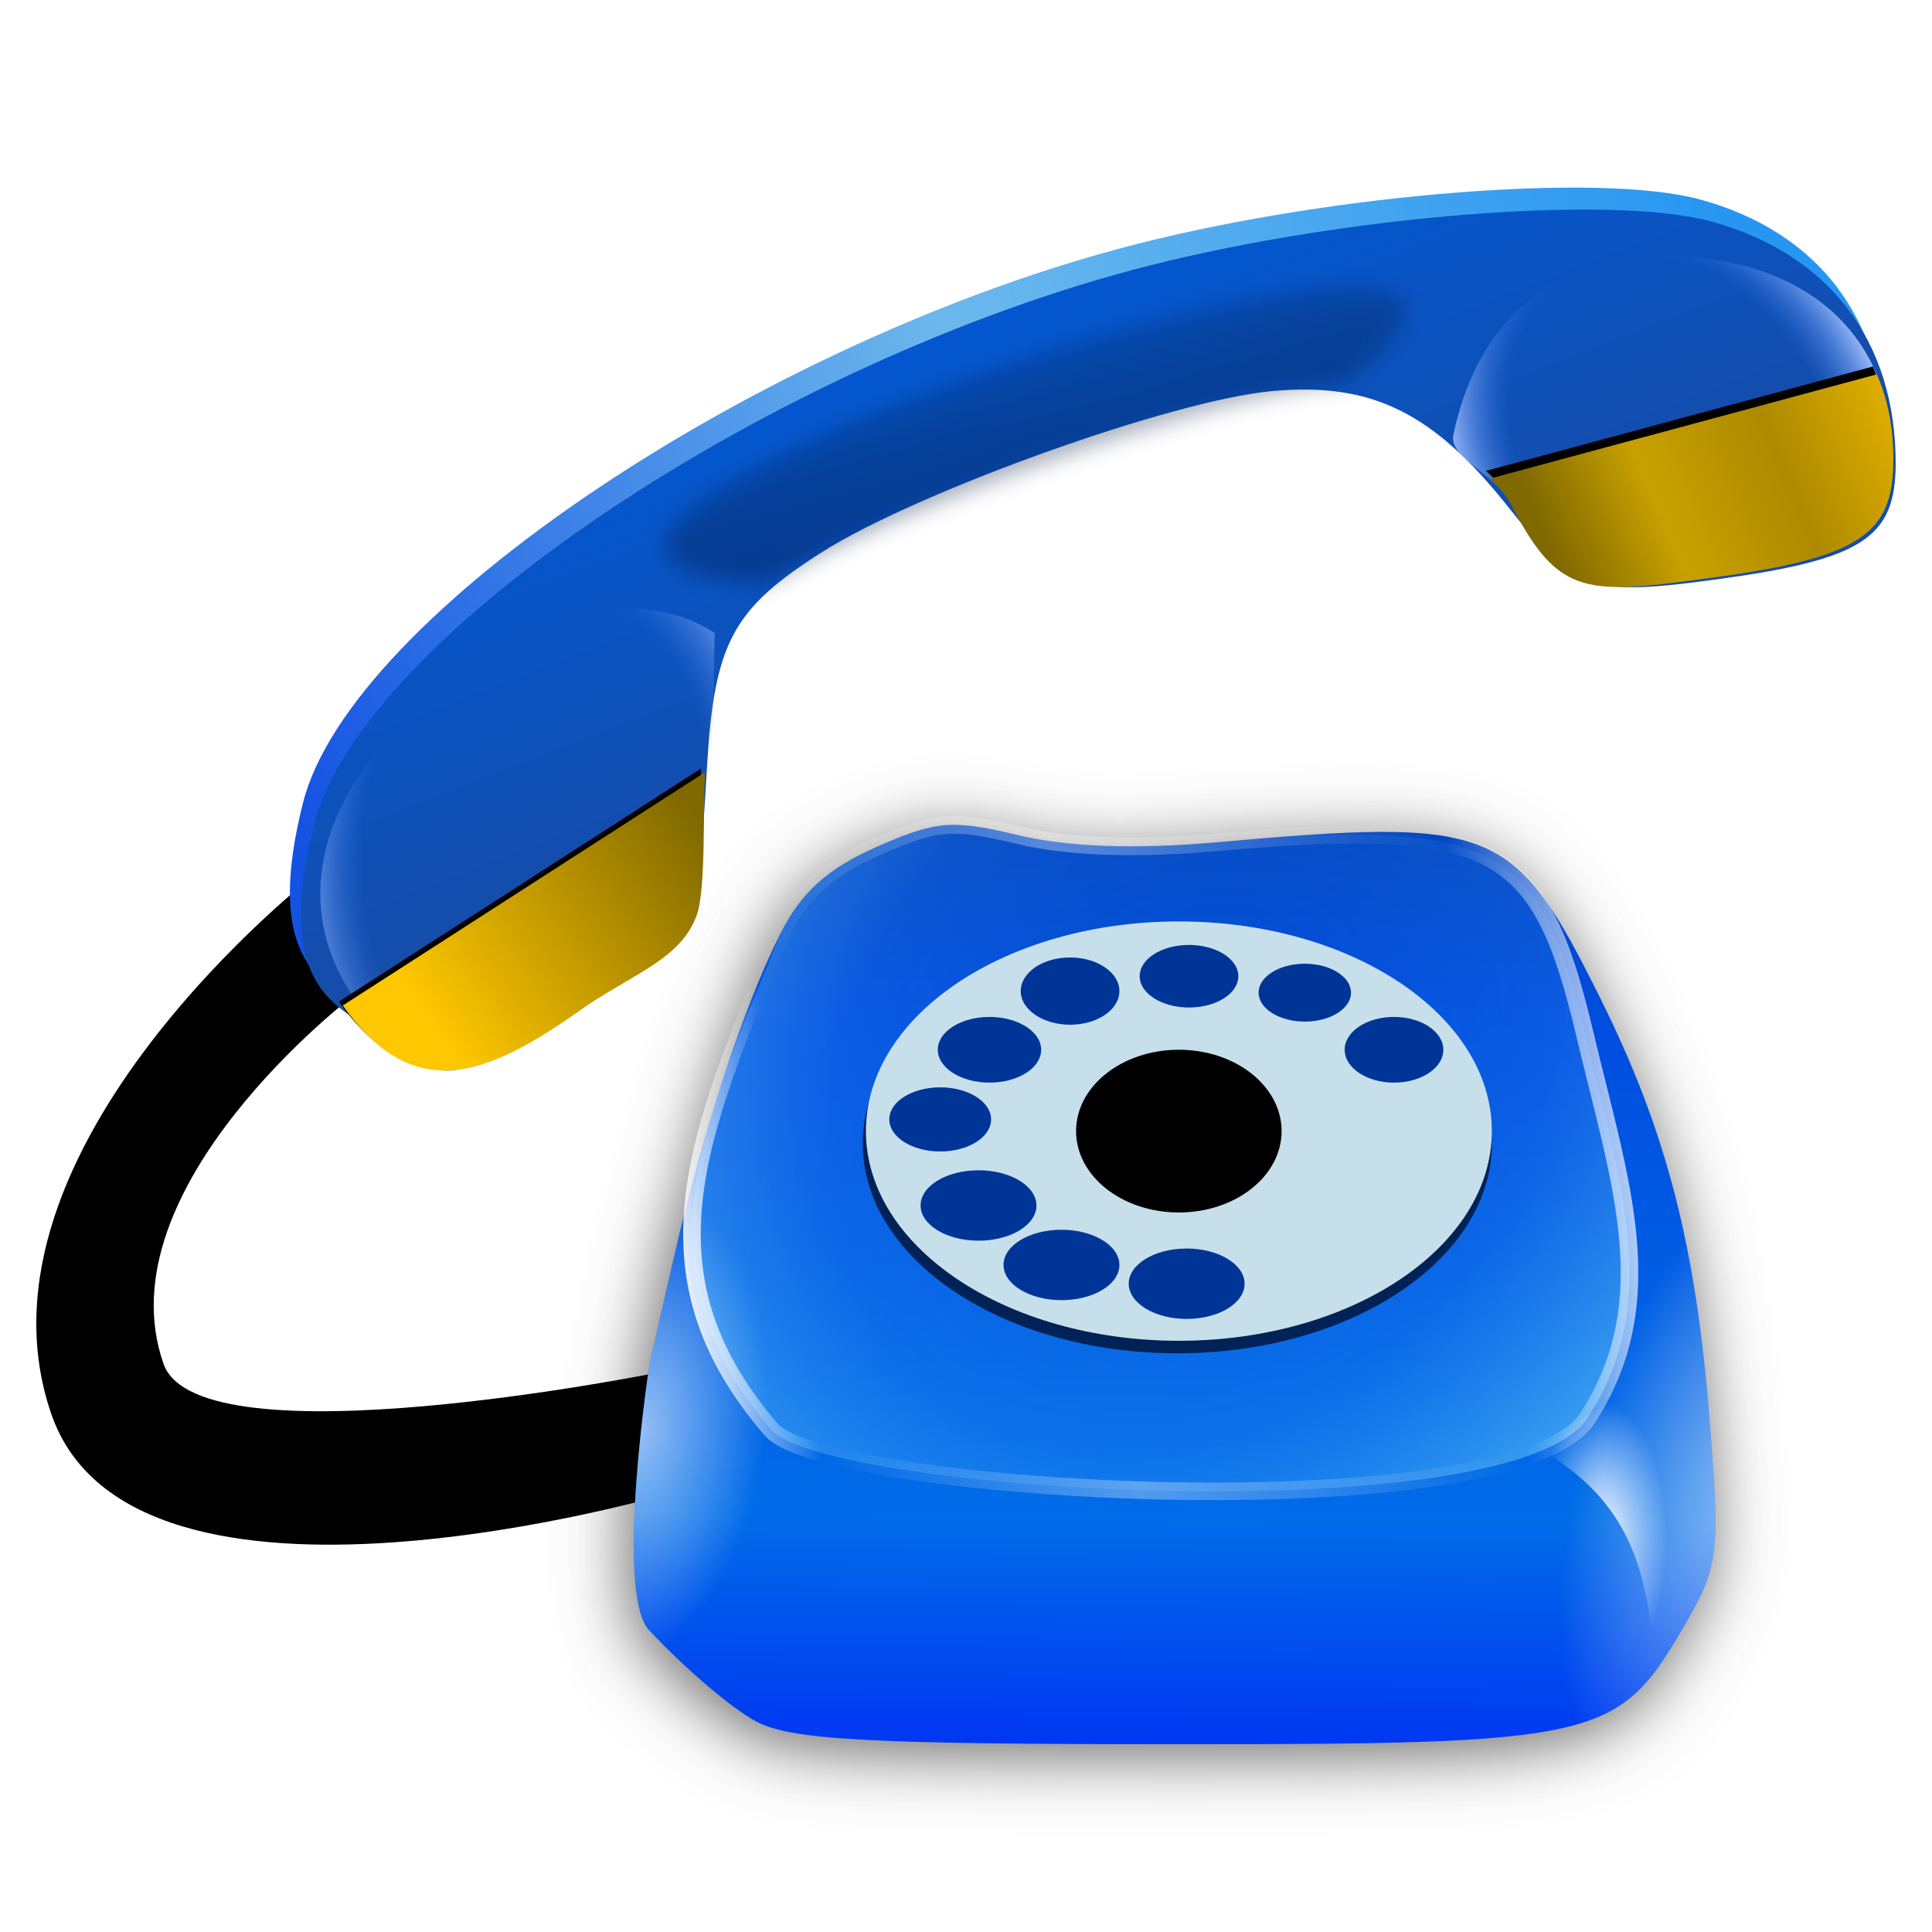
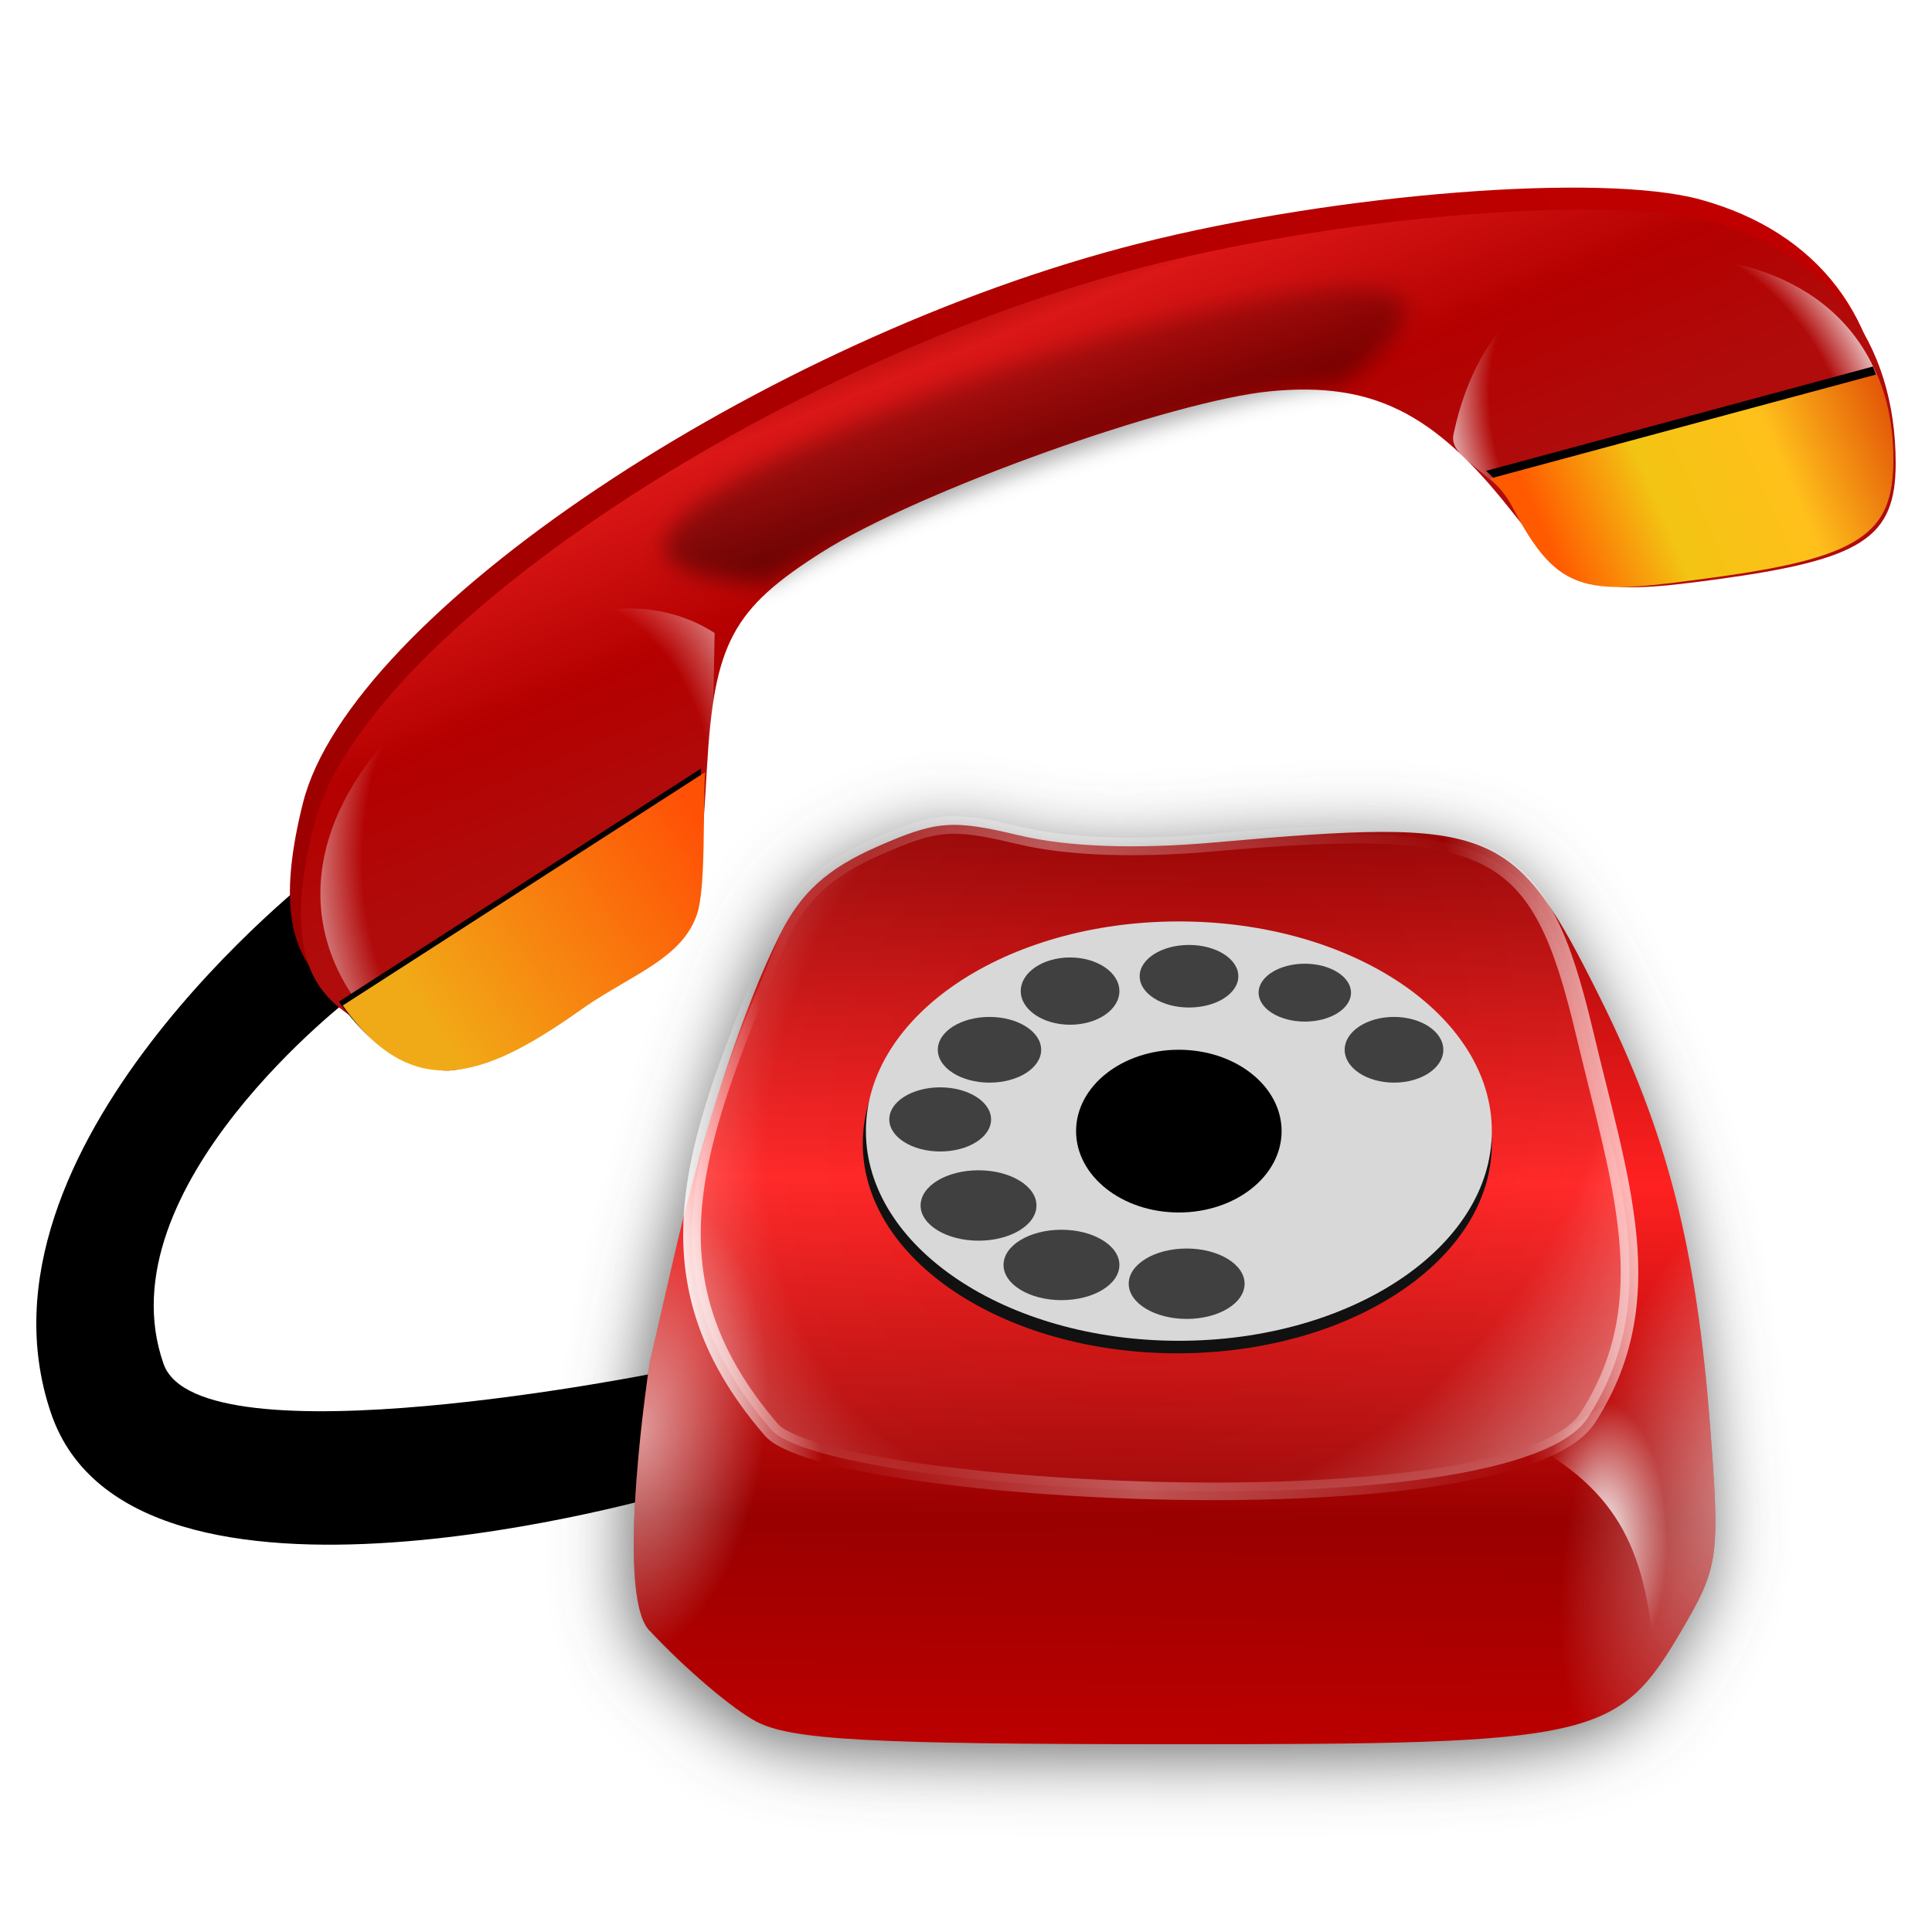
<svg xmlns="http://www.w3.org/2000/svg" xmlns:xlink="http://www.w3.org/1999/xlink" version="1.1" id="svg2" height="22" width="22">
  <defs id="defs4">
    <linearGradient id="linearGradient8277">
-       <stop id="stop8279" offset="0" style="stop-color:#806900;stop-opacity:1;" />
-       <stop style="stop-color:#c8a100;stop-opacity:1;" offset="0.318" id="stop8285" />
-       <stop style="stop-color:#ad8a00;stop-opacity:1;" offset="0.675" id="stop8283" />
-       <stop id="stop8281" offset="1" style="stop-color:#dcac00;stop-opacity:1;" />
+       <stop id="stop8279" offset="0" style="stop-color:#ff5a00;stop-opacity:1;" />
+       <stop style="stop-color:#f3c413;stop-opacity:1;" offset="0.318" id="stop8285" />
+       <stop style="stop-color:#ffc01b;stop-opacity:1;" offset="0.675" id="stop8283" />
+       <stop id="stop8281" offset="1" style="stop-color:#e45a08;stop-opacity:1;" />
    </linearGradient>
    <linearGradient id="linearGradient8225">
-       <stop style="stop-color:#806900;stop-opacity:1;" offset="0" id="stop8227" />
-       <stop style="stop-color:#ffc700;stop-opacity:1;" offset="1" id="stop8229" />
+       <stop style="stop-color:#ff5106;stop-opacity:1;" offset="0" id="stop8227" />
+       <stop style="stop-color:#f1aa17;stop-opacity:1;" offset="1" id="stop8229" />
    </linearGradient>
    <linearGradient id="linearGradient4708">
-       <stop style="stop-color:#001d56;stop-opacity:0.486;" offset="0" id="stop4710" />
+       <stop style="stop-color:#000000;stop-opacity:0.486;" offset="0" id="stop4710" />
      <stop style="stop-color:#000000;stop-opacity:0;" offset="1" id="stop4712" />
    </linearGradient>
    <linearGradient id="linearGradient4692">
-       <stop style="stop-color:#0058d5;stop-opacity:0;" offset="0" id="stop4694" />
-       <stop id="stop4702" offset="0.693" style="stop-color:#3879ea;stop-opacity:0;" />
-       <stop style="stop-color:#b3c9ff;stop-opacity:1;" offset="1" id="stop4696" />
+       <stop style="stop-color:#ffffff;stop-opacity:0;" offset="0" id="stop4694" />
+       <stop id="stop4702" offset="0.779" style="stop-color:#ffffff;stop-opacity:0;" />
+       <stop style="stop-color:#ffffff;stop-opacity:0.784;" offset="1" id="stop4696" />
    </linearGradient>
    <linearGradient id="linearGradient4670">
-       <stop style="stop-color:#1452e2;stop-opacity:1;" offset="0" id="stop4678" />
-       <stop style="stop-color:#6cb8ed;stop-opacity:1;" offset="0.5" id="stop4674" />
-       <stop style="stop-color:#2696f2;stop-opacity:1;" offset="1" id="stop4676" />
+       <stop style="stop-color:#9d0000;stop-opacity:1;" offset="0" id="stop4678" />
+       <stop style="stop-color:#b00000;stop-opacity:1;" offset="0.5" id="stop4674" />
+       <stop style="stop-color:#c00000;stop-opacity:1;" offset="1" id="stop4676" />
    </linearGradient>
    <linearGradient id="linearGradient4652">
-       <stop id="stop4662" offset="0" style="stop-color:#154daa;stop-opacity:1;" />
-       <stop id="stop4660" offset="1" style="stop-color:#0058d5;stop-opacity:1;" />
+       <stop id="stop4662" offset="0" style="stop-color:#b00c0c;stop-opacity:1;" />
+       <stop style="stop-color:#b40000;stop-opacity:1;" offset="0.376" id="stop3846" />
+       <stop id="stop3848" offset="0.8" style="stop-color:#db1717;stop-opacity:1;" />
+       <stop id="stop4660" offset="1" style="stop-color:#900202;stop-opacity:1;" />
    </linearGradient>
    <linearGradient id="linearGradient3902">
      <stop style="stop-color:#ffffff;stop-opacity:1;" offset="0" id="stop3904" />
      <stop style="stop-color:#ffffff;stop-opacity:0;" offset="1" id="stop3906" />
    </linearGradient>
    <linearGradient id="linearGradient3834">
      <stop style="stop-color:#ffffff;stop-opacity:0.588;" offset="0" id="stop3836" />
      <stop style="stop-color:#ffffff;stop-opacity:0;" offset="1" id="stop3838" />
    </linearGradient>
    <linearGradient id="linearGradient3824">
-       <stop id="stop3826" offset="0" style="stop-color:#3eacff;stop-opacity:0;" />
-       <stop style="stop-color:#68c2ff;stop-opacity:0.114;" offset="0.638" id="stop3828" />
-       <stop id="stop3830" offset="1" style="stop-color:#92f6ff;stop-opacity:0.382;" />
+       <stop id="stop3826" offset="0" style="stop-color:#ffffff;stop-opacity:0;" />
+       <stop style="stop-color:#ffffff;stop-opacity:0.039;" offset="0.749" id="stop3828" />
+       <stop id="stop3830" offset="1" style="stop-color:#ffffff;stop-opacity:0.382;" />
    </linearGradient>
    <linearGradient id="linearGradient3808">
      <stop style="stop-color:#ffffff;stop-opacity:1;" offset="0" id="stop3810" />
      <stop id="stop3820" offset="0.123" style="stop-color:#ffffff;stop-opacity:0;" />
      <stop id="stop3818" offset="0.424" style="stop-color:#ffffff;stop-opacity:0.321;" />
      <stop id="stop3816" offset="0.804" style="stop-color:#ffffff;stop-opacity:0;" />
      <stop style="stop-color:#ffffff;stop-opacity:1;" offset="1" id="stop3812" />
    </linearGradient>
    <linearGradient id="linearGradient3753">
-       <stop style="stop-color:#0044bf;stop-opacity:1;" offset="0" id="stop3755" />
-       <stop id="stop3898" offset="0.218" style="stop-color:#004ddf;stop-opacity:1;" />
-       <stop style="stop-color:#006ce8;stop-opacity:1;" offset="0.757" id="stop3900" />
-       <stop style="stop-color:#0037f2;stop-opacity:1;" offset="1" id="stop3757" />
+       <stop style="stop-color:#920000;stop-opacity:1;" offset="0" id="stop3755" />
+       <stop id="stop3898" offset="0.395" style="stop-color:#ff2121;stop-opacity:1;" />
+       <stop style="stop-color:#990000;stop-opacity:1;" offset="0.757" id="stop3900" />
+       <stop style="stop-color:#bc0000;stop-opacity:1;" offset="1" id="stop3757" />
    </linearGradient>
    <filter id="filter4714" color-interpolation-filters="sRGB">
      <feGaussianBlur stdDeviation="0.122" id="feGaussianBlur4716" />
    </filter>
    <linearGradient id="linearGradient4692-4">
-       <stop style="stop-color:#0058d5;stop-opacity:0;" offset="0" id="stop4694-4" />
-       <stop id="stop4702-3" offset="0.693" style="stop-color:#3879ea;stop-opacity:0;" />
-       <stop style="stop-color:#b3c9ff;stop-opacity:1;" offset="1" id="stop4696-7" />
+       <stop style="stop-color:#ffffff;stop-opacity:0;" offset="0" id="stop4694-4" />
+       <stop id="stop4702-3" offset="0.693" style="stop-color:#ffffff;stop-opacity:0;" />
+       <stop style="stop-color:#ffffff;stop-opacity:0.784;" offset="1" id="stop4696-7" />
    </linearGradient>
    <linearGradient xlink:href="#linearGradient3753" id="linearGradient3360" gradientUnits="userSpaceOnUse" x1="13.038" y1="8.923" x2="12.952" y2="19.543" />
    <radialGradient xlink:href="#linearGradient3834" id="radialGradient3362" gradientUnits="userSpaceOnUse" gradientTransform="matrix(-0.05617791,0.4270766,-0.231972,-0.03051375,4.331609,14.06486)" cx="3.43" cy="-14.345" fx="3.43" fy="-14.345" r="6.158" />
    <radialGradient xlink:href="#linearGradient3834" id="radialGradient3364" gradientUnits="userSpaceOnUse" gradientTransform="matrix(0.2038054,-0.6306904,0.3147962,0.1017253,10.69945,27.54808)" cx="20.33" cy="17.207" fx="20.33" fy="17.207" r="6.158" />
    <radialGradient xlink:href="#linearGradient3824" id="radialGradient3366" gradientUnits="userSpaceOnUse" gradientTransform="matrix(-0.867017,1.029942,-0.8484894,-0.7142683,37.44875,8.522954)" cx="13.27" cy="14.355" fx="13.27" fy="14.355" r="5.338" />
    <linearGradient xlink:href="#linearGradient3808" id="linearGradient3368" gradientUnits="userSpaceOnUse" x1="8.007" y1="15.572" x2="19.592" y2="14.004" />
    <radialGradient xlink:href="#linearGradient3902" id="radialGradient3370" gradientUnits="userSpaceOnUse" gradientTransform="matrix(1,0,0,2.120923,0,-19.30844)" cx="18.432" cy="17.225" fx="18.432" fy="17.225" r="0.751" />
    <linearGradient xlink:href="#linearGradient4670" id="linearGradient3372" gradientUnits="userSpaceOnUse" gradientTransform="translate(-0.125,-0.25)" x1="2.429" y1="5.84" x2="19.277" y2="0.152" />
-     <linearGradient xlink:href="#linearGradient4652" id="linearGradient3374" gradientUnits="userSpaceOnUse" x1="12.617" y1="7.59" x2="10.777" y2="2.84" />
+     <linearGradient xlink:href="#linearGradient4652" id="linearGradient3374" gradientUnits="userSpaceOnUse" x1="12.492" y1="7.027" x2="10.777" y2="2.84" />
    <radialGradient xlink:href="#linearGradient4692" id="radialGradient3376" gradientUnits="userSpaceOnUse" gradientTransform="matrix(0.859473,-0.4964453,0.6380758,1.104672,-0.1643631,9.058411)" cx="19.131" cy="4.645" fx="19.131" fy="4.645" r="2.504" />
    <linearGradient xlink:href="#linearGradient4708" id="linearGradient3378" gradientUnits="userSpaceOnUse" x1="11.998" y1="5.778" x2="11.175" y2="2.619" />
    <radialGradient xlink:href="#linearGradient4692-4" id="radialGradient3380" gradientUnits="userSpaceOnUse" gradientTransform="matrix(-1.158583,-0.1058388,-0.1505438,1.647953,29.00186,3.873206)" cx="18.968" cy="4.518" fx="18.968" fy="4.518" r="2.504" />
    <linearGradient xlink:href="#linearGradient8225" id="linearGradient3382" gradientUnits="userSpaceOnUse" x1="8.425" y1="9.416" x2="5.258" y2="11.581" />
    <linearGradient xlink:href="#linearGradient8277" id="linearGradient3384" gradientUnits="userSpaceOnUse" x1="17.931" y1="6.107" x2="21.746" y2="4.471" />
    <filter id="filter4336">
      <feGaussianBlur stdDeviation="0.399" id="feGaussianBlur4338" />
    </filter>
  </defs>
  <g id="layer3" style="display:inline">
    <path style="fill:#646464;fill-opacity:1;filter:url(#filter4336)" d="m 10.688,9.5 c -0.225,0.019 -0.441,0.099 -0.781,0.25 -0.556,0.246 -0.856,0.528 -1.094,1 -0.212,0.422 -0.417,0.959 -0.625,1.594 -0.107,0.306 -0.186,0.59 -0.25,0.875 -0.114,0.402 -0.245,0.788 -0.344,1.219 l -0.25,1.188 c 0,0 -0.401,2.632 0,3.062 0.401,0.43 0.949,0.89 1.219,1.031 0.399,0.208 1.257,0.249 4.688,0.25 4.211,0.001 4.962,-0.017 5.562,-0.844 0.004,0.044 -0.004,0.08 0,0.125 0.028,-0.041 0.043,-0.129 0.062,-0.25 0.067,-0.101 0.147,-0.221 0.219,-0.344 0.418,-0.713 0.425,-0.83 0.312,-2.312 -0.155,-2.043 -0.487,-3.342 -1.25,-4.875 -0.816,-1.639 -1.204,-1.943 -3.125,-1.844 -0.057,0.003 -0.127,-0.004 -0.188,0 -0.321,0.015 -0.663,0.027 -1.062,0.062 -0.454,0.04 -0.874,0.076 -1.25,0.062 -0.376,-0.014 -0.72,-0.058 -1,-0.125 C 11.153,9.534 10.913,9.481 10.688,9.5 z" id="path2969-2" />
    <g id="g3328" transform="translate(-0.1905613,0.3246734)">
      <path id="path8175" d="m 4.209,11.018 c 0,0 -2.862,2.179 -2.156,4.188 0.406,1.156 5.656,0.094 5.656,0.094 l 0.125,1.375 c 0,0 -6.138,1.808 -7.062,-0.906 C -0.26,12.742 3.803,9.611 3.803,9.611 l 0.406,1.406 z" style="fill:#000000;fill-opacity:1;stroke:none" />
      <g id="g3914">
        <path style="fill:url(#linearGradient3360);fill-opacity:1" d="m 7.584,18.242 c -0.401,-0.43 0.005,-3.05 0.005,-3.05 l 0.271,-1.181 c 0.339,-1.48 0.792,-2.856 1.215,-3.7 0.237,-0.472 0.537,-0.744 1.094,-0.99 0.681,-0.301 0.862,-0.316 1.619,-0.135 0.559,0.134 1.328,0.162 2.237,0.082 3.197,-0.283 3.406,-0.199 4.385,1.768 0.763,1.533 1.099,2.842 1.254,4.885 0.113,1.483 0.096,1.6 -0.321,2.313 -0.733,1.251 -0.972,1.305 -5.827,1.303 -3.43,-8.5e-4 -4.312,-0.049 -4.711,-0.257 -0.27,-0.141 -0.819,-0.608 -1.22,-1.039 z" id="path2969" />
        <path style="fill:url(#radialGradient3362);fill-opacity:1" d="m 7.584,18.242 c -0.401,-0.43 0.005,-3.05 0.005,-3.05 l 0.271,-1.181 c 0.339,-1.48 0.792,-2.856 1.215,-3.7 0.237,-0.472 0.537,-0.744 1.094,-0.99 0.681,-0.301 0.862,-0.316 1.619,-0.135 0.559,0.134 1.328,0.162 2.237,0.082 3.197,-0.283 3.406,-0.199 4.385,1.768 0.763,1.533 1.099,2.842 1.254,4.885 0.113,1.483 0.096,1.6 -0.321,2.313 -0.733,1.251 -0.972,1.305 -5.827,1.303 -3.43,-8.5e-4 -4.312,-0.049 -4.711,-0.257 -0.27,-0.141 -0.819,-0.608 -1.22,-1.039 z" id="path3845" />
        <path id="path3832" d="m 7.584,18.242 c -0.401,-0.43 0.005,-3.05 0.005,-3.05 l 0.271,-1.181 c 0.339,-1.48 0.792,-2.856 1.215,-3.7 0.237,-0.472 0.537,-0.744 1.094,-0.99 0.681,-0.301 0.862,-0.316 1.619,-0.135 0.559,0.134 1.328,0.162 2.237,0.082 3.197,-0.283 3.406,-0.199 4.385,1.768 0.763,1.533 1.099,2.842 1.254,4.885 0.113,1.483 0.096,1.6 -0.321,2.313 -0.733,1.251 -0.972,1.305 -5.827,1.303 -3.43,-8.5e-4 -4.312,-0.049 -4.711,-0.257 -0.27,-0.141 -0.819,-0.608 -1.22,-1.039 z" style="fill:url(#radialGradient3364);fill-opacity:1" />
        <path id="path3743" d="m 9.075,10.312 c 0.237,-0.472 0.537,-0.744 1.094,-0.99 0.681,-0.301 0.862,-0.316 1.619,-0.135 0.559,0.134 1.328,0.162 2.237,0.082 3.197,-0.283 3.699,0.023 4.207,2.16 0.406,1.711 0.898,3.05 0.042,4.386 -0.843,1.317 -8.672,0.872 -9.302,0.139 -1.531,-1.78 -0.849,-3.338 0.104,-5.642 z" style="fill:url(#radialGradient3366);fill-opacity:1;stroke:url(#linearGradient3368);stroke-width:0.2;stroke-miterlimit:4;stroke-opacity:1;stroke-dasharray:none" />
        <path style="fill:url(#radialGradient3370);fill-opacity:1;fill-rule:nonzero;stroke:none" d="m 19.058,18.819 c 0.222,-0.329 0.219,-3.642 -0.614,-3.134 l -0.764,0.466 c 1.118,0.632 1.281,1.437 1.378,2.668 z" id="path3849" />
      </g>
-       <path style="fill:#002256;fill-opacity:1;fill-rule:nonzero;stroke:none" id="path3921" d="m -5.488,12.306 c 0,1.299 -1.628,2.352 -3.635,2.352 -2.008,0 -3.635,-1.053 -3.635,-2.352 0,-1.299 1.628,-2.352 3.635,-2.352 2.008,0 3.635,1.053 3.635,2.352 z" transform="matrix(0.9852942,0,0,1.015151,22.58558,0.2055689)" />
-       <path transform="matrix(0.9803922,0,0,1.015151,22.55868,0.0630136)" d="m -5.488,12.306 c 0,1.299 -1.628,2.352 -3.635,2.352 -2.008,0 -3.635,-1.053 -3.635,-2.352 0,-1.299 1.628,-2.352 3.635,-2.352 2.008,0 3.635,1.053 3.635,2.352 z" id="path3912" style="fill:#c6dfea;fill-opacity:1;fill-rule:nonzero;stroke:none" />
+       <path style="fill:#111111;fill-opacity:1;fill-rule:nonzero;stroke:none" id="path3921" d="m -5.488,12.306 c 0,1.299 -1.628,2.352 -3.635,2.352 -2.008,0 -3.635,-1.053 -3.635,-2.352 0,-1.299 1.628,-2.352 3.635,-2.352 2.008,0 3.635,1.053 3.635,2.352 z" transform="matrix(0.9852942,0,0,1.015151,22.58558,0.2055689)" />
+       <path transform="matrix(0.9803922,0,0,1.015151,22.55868,0.0630136)" d="m -5.488,12.306 c 0,1.299 -1.628,2.352 -3.635,2.352 -2.008,0 -3.635,-1.053 -3.635,-2.352 0,-1.299 1.628,-2.352 3.635,-2.352 2.008,0 3.635,1.053 3.635,2.352 z" id="path3912" style="fill:#d8d8d8;fill-opacity:1;fill-rule:nonzero;stroke:none" />
      <path style="fill:#000000;fill-opacity:1;fill-rule:nonzero;stroke:none" id="path3923" d="m -5.488,12.306 c 0,1.299 -1.628,2.352 -3.635,2.352 -2.008,0 -3.635,-1.053 -3.635,-2.352 0,-1.299 1.628,-2.352 3.635,-2.352 2.008,0 3.635,1.053 3.635,2.352 z" transform="matrix(0.3219198,0,0,0.3939394,16.55108,7.707798)" />
-       <g transform="translate(22.75539,0.3385689)" id="g4641">
-         <path style="fill:#003598;fill-opacity:1;fill-rule:nonzero;stroke:none" id="path4623" d="m -8.339,14.026 c 0,0.212 -0.283,0.383 -0.633,0.383 -0.349,0 -0.633,-0.172 -0.633,-0.383 0,-0.212 0.283,-0.383 0.633,-0.383 0.349,0 0.633,0.172 0.633,0.383 z" transform="matrix(1.042253,0,0,1.046512,0.2989144,-0.723641)" />
-         <path transform="matrix(1.042253,0,0,1.046512,-1.126639,-0.9374739)" d="m -8.339,14.026 c 0,0.212 -0.283,0.383 -0.633,0.383 -0.349,0 -0.633,-0.172 -0.633,-0.383 0,-0.212 0.283,-0.383 0.633,-0.383 0.349,0 0.633,0.172 0.633,0.383 z" id="path4625" style="fill:#003598;fill-opacity:1;fill-rule:nonzero;stroke:none" />
-         <path style="fill:#003598;fill-opacity:1;fill-rule:nonzero;stroke:none" id="path4627" d="m -8.339,14.026 c 0,0.212 -0.283,0.383 -0.633,0.383 -0.349,0 -0.633,-0.172 -0.633,-0.383 0,-0.212 0.283,-0.383 0.633,-0.383 0.349,0 0.633,0.172 0.633,0.383 z" transform="matrix(1.042253,0,0,1.046512,-2.071068,-1.614612)" />
-         <path transform="matrix(0.9154929,0,0,0.9534883,-3.644949,-1.289953)" d="m -8.339,14.026 c 0,0.212 -0.283,0.383 -0.633,0.383 -0.349,0 -0.633,-0.172 -0.633,-0.383 0,-0.212 0.283,-0.383 0.633,-0.383 0.349,0 0.633,0.172 0.633,0.383 z" id="path4629" style="fill:#003598;fill-opacity:1;fill-rule:nonzero;stroke:none" />
-         <path style="fill:#003598;fill-opacity:1;fill-rule:nonzero;stroke:none" id="path4631" d="m -8.339,14.026 c 0,0.212 -0.283,0.383 -0.633,0.383 -0.349,0 -0.633,-0.172 -0.633,-0.383 0,-0.212 0.283,-0.383 0.633,-0.383 0.349,0 0.633,0.172 0.633,0.383 z" transform="matrix(0.9295774,0,0,0.9767442,-2.95727,-2.409099)" />
-         <path transform="matrix(0.8873239,0,0,1,-2.418672,-3.403508)" d="m -8.339,14.026 c 0,0.212 -0.283,0.383 -0.633,0.383 -0.349,0 -0.633,-0.172 -0.633,-0.383 0,-0.212 0.283,-0.383 0.633,-0.383 0.349,0 0.633,0.172 0.633,0.383 z" id="path4633" style="fill:#003598;fill-opacity:1;fill-rule:nonzero;stroke:none" />
-         <path style="fill:#003598;fill-opacity:1;fill-rule:nonzero;stroke:none" id="path4635" d="m -8.339,14.026 c 0,0.212 -0.283,0.383 -0.633,0.383 -0.349,0 -0.633,-0.172 -0.633,-0.383 0,-0.212 0.283,-0.383 0.633,-0.383 0.349,0 0.633,0.172 0.633,0.383 z" transform="matrix(0.8873239,0,0,0.9302325,-1.064396,-2.594248)" />
-         <path transform="matrix(0.8309859,0,0,0.8604651,-0.2512287,-1.428599)" d="m -8.339,14.026 c 0,0.212 -0.283,0.383 -0.633,0.383 -0.349,0 -0.633,-0.172 -0.633,-0.383 0,-0.212 0.283,-0.383 0.633,-0.383 0.349,0 0.633,0.172 0.633,0.383 z" id="path4637" style="fill:#003598;fill-opacity:1;fill-rule:nonzero;stroke:none" />
-         <path style="fill:#003598;fill-opacity:1;fill-rule:nonzero;stroke:none" id="path4639" d="m -8.339,14.026 c 0,0.212 -0.283,0.383 -0.633,0.383 -0.349,0 -0.633,-0.172 -0.633,-0.383 0,-0.212 0.283,-0.383 0.633,-0.383 0.349,0 0.633,0.172 0.633,0.383 z" transform="matrix(0.8873239,0,0,0.9767442,1.269947,-2.409099)" />
+       <g transform="translate(22.75539,0.3385689)" id="g4641" style="fill:#404040;fill-opacity:1">
+         <path style="fill:#404040;fill-opacity:1;fill-rule:nonzero;stroke:none" id="path4623" d="m -8.339,14.026 c 0,0.212 -0.283,0.383 -0.633,0.383 -0.349,0 -0.633,-0.172 -0.633,-0.383 0,-0.212 0.283,-0.383 0.633,-0.383 0.349,0 0.633,0.172 0.633,0.383 z" transform="matrix(1.042253,0,0,1.046512,0.2989144,-0.723641)" />
+         <path transform="matrix(1.042253,0,0,1.046512,-1.126639,-0.9374739)" d="m -8.339,14.026 c 0,0.212 -0.283,0.383 -0.633,0.383 -0.349,0 -0.633,-0.172 -0.633,-0.383 0,-0.212 0.283,-0.383 0.633,-0.383 0.349,0 0.633,0.172 0.633,0.383 z" id="path4625" style="fill:#404040;fill-opacity:1;fill-rule:nonzero;stroke:none" />
+         <path style="fill:#404040;fill-opacity:1;fill-rule:nonzero;stroke:none" id="path4627" d="m -8.339,14.026 c 0,0.212 -0.283,0.383 -0.633,0.383 -0.349,0 -0.633,-0.172 -0.633,-0.383 0,-0.212 0.283,-0.383 0.633,-0.383 0.349,0 0.633,0.172 0.633,0.383 z" transform="matrix(1.042253,0,0,1.046512,-2.071068,-1.614612)" />
+         <path transform="matrix(0.9154929,0,0,0.9534883,-3.644949,-1.289953)" d="m -8.339,14.026 c 0,0.212 -0.283,0.383 -0.633,0.383 -0.349,0 -0.633,-0.172 -0.633,-0.383 0,-0.212 0.283,-0.383 0.633,-0.383 0.349,0 0.633,0.172 0.633,0.383 z" id="path4629" style="fill:#404040;fill-opacity:1;fill-rule:nonzero;stroke:none" />
+         <path style="fill:#404040;fill-opacity:1;fill-rule:nonzero;stroke:none" id="path4631" d="m -8.339,14.026 c 0,0.212 -0.283,0.383 -0.633,0.383 -0.349,0 -0.633,-0.172 -0.633,-0.383 0,-0.212 0.283,-0.383 0.633,-0.383 0.349,0 0.633,0.172 0.633,0.383 z" transform="matrix(0.9295774,0,0,0.9767442,-2.95727,-2.409099)" />
+         <path transform="matrix(0.8873239,0,0,1,-2.418672,-3.403508)" d="m -8.339,14.026 c 0,0.212 -0.283,0.383 -0.633,0.383 -0.349,0 -0.633,-0.172 -0.633,-0.383 0,-0.212 0.283,-0.383 0.633,-0.383 0.349,0 0.633,0.172 0.633,0.383 z" id="path4633" style="fill:#404040;fill-opacity:1;fill-rule:nonzero;stroke:none" />
+         <path style="fill:#404040;fill-opacity:1;fill-rule:nonzero;stroke:none" id="path4635" d="m -8.339,14.026 c 0,0.212 -0.283,0.383 -0.633,0.383 -0.349,0 -0.633,-0.172 -0.633,-0.383 0,-0.212 0.283,-0.383 0.633,-0.383 0.349,0 0.633,0.172 0.633,0.383 z" transform="matrix(0.8873239,0,0,0.9302325,-1.064396,-2.594248)" />
+         <path transform="matrix(0.8309859,0,0,0.8604651,-0.2512287,-1.428599)" d="m -8.339,14.026 c 0,0.212 -0.283,0.383 -0.633,0.383 -0.349,0 -0.633,-0.172 -0.633,-0.383 0,-0.212 0.283,-0.383 0.633,-0.383 0.349,0 0.633,0.172 0.633,0.383 z" id="path4637" style="fill:#404040;fill-opacity:1;fill-rule:nonzero;stroke:none" />
+         <path style="fill:#404040;fill-opacity:1;fill-rule:nonzero;stroke:none" id="path4639" d="m -8.339,14.026 c 0,0.212 -0.283,0.383 -0.633,0.383 -0.349,0 -0.633,-0.172 -0.633,-0.383 0,-0.212 0.283,-0.383 0.633,-0.383 0.349,0 0.633,0.172 0.633,0.383 z" transform="matrix(0.8873239,0,0,0.9767442,1.269947,-2.409099)" />
      </g>
      <g id="g3317">
        <path id="path4664" d="M 4.631,11.358 C 4.161,10.932 3.102,10.956 3.641,8.817 4.179,6.678 8.882,3.531 13.159,2.448 15.418,1.876 18.428,1.64 19.55,1.947 c 1.343,0.367 2.102,1.363 2.102,2.754 0,0.849 -0.377,1.095 -2.025,1.32 C 18.179,6.219 18,6.158 17.247,5.207 16.385,4.119 15.686,3.775 14.549,3.879 13.417,3.982 10.517,5.021 9.425,5.713 c -1.019,0.646 -1.227,1.036 -1.309,2.449 -0.107,1.848 -0.111,1.856 -1.438,2.705 -1.345,0.861 -1.577,0.916 -2.048,0.49 z" style="fill:url(#linearGradient3372);fill-opacity:1" />
        <path style="fill:url(#linearGradient3374);fill-opacity:1" d="M 4.756,11.608 C 4.286,11.182 3.227,11.206 3.766,9.067 4.304,6.928 9.007,3.781 13.284,2.698 15.543,2.126 18.553,1.89 19.675,2.197 c 1.343,0.367 2.102,1.363 2.102,2.754 0,0.849 -0.377,1.095 -2.025,1.32 C 18.304,6.469 18.125,6.408 17.372,5.457 16.51,4.369 15.811,4.025 14.674,4.129 13.542,4.232 10.642,5.271 9.55,5.963 c -1.019,0.646 -1.227,1.036 -1.309,2.449 -0.107,1.848 -0.111,1.856 -1.438,2.705 -1.345,0.861 -1.577,0.916 -2.048,0.49 z" id="path2890" />
        <path id="path4680" d="m 19.456,2.604 c 1.368,0.106 2.29,0.925 2.29,2.317 0,0.849 -0.377,1.095 -2.025,1.32 -1.448,0.198 -1.775,0.234 -2.318,-0.815 -0.187,-0.36 -0.717,-0.534 -0.662,-0.8 0.292,-1.412 1.287,-2.133 2.715,-2.022 z" style="fill:url(#radialGradient3376);fill-opacity:1" />
        <path id="path4704" d="M 15.469,4.041 C 14.295,4.072 9.985,5.579 8.932,6.317 3.352,6.03 19.753,0.729 15.469,4.041 z" style="fill:url(#linearGradient3378);fill-opacity:1;filter:url(#filter4714)" />
        <path id="path4680-3" d="M 4.515,8.191 C 3.634,9.243 3.575,10.475 4.57,11.448 5.177,12.042 5.616,11.944 6.929,10.924 8.383,9.948 8.292,8.44 8.328,6.883 7.114,6.104 5.434,7.093 4.515,8.191 z" style="fill:url(#radialGradient3380);fill-opacity:1;display:inline" />
        <path id="path8292" d="m 8.175,8.425 -4.125,2.656 c 0.835,1.182 1.7,0.771 2.781,0 0.547,-0.367 1.079,-0.544 1.25,-1.031 0.107,-0.306 0.067,-1.197 0.094,-1.625 z" style="fill:#000000;fill-opacity:1;display:inline" />
        <path style="fill:url(#linearGradient3382);fill-opacity:1;display:inline" d="m 8.219,8.469 -4.125,2.656 c 0.835,1.182 1.7,0.771 2.781,0 0.547,-0.367 1.079,-0.544 1.25,-1.031 0.107,-0.306 0.067,-1.197 0.094,-1.625 z" id="path8220" />
        <path id="path8290" d="m 21.518,3.849 -4.406,1.188 c 0.1,0.086 0.19,0.197 0.25,0.312 0.543,1.049 0.864,1.01 2.312,0.812 1.648,-0.225 2.031,-0.495 2.031,-1.344 0,-0.374 -0.063,-0.68 -0.188,-0.969 z" style="fill:#000000;fill-opacity:1" />
        <path style="fill:url(#linearGradient3384);fill-opacity:1" d="M 21.562,3.938 17.156,5.125 c 0.1,0.086 0.19,0.197 0.25,0.312 0.543,1.049 0.864,1.01 2.312,0.812 C 21.366,6.025 21.75,5.755 21.75,4.906 21.75,4.532 21.687,4.226 21.562,3.938 z" id="path8271" />
      </g>
    </g>
  </g>
</svg>
